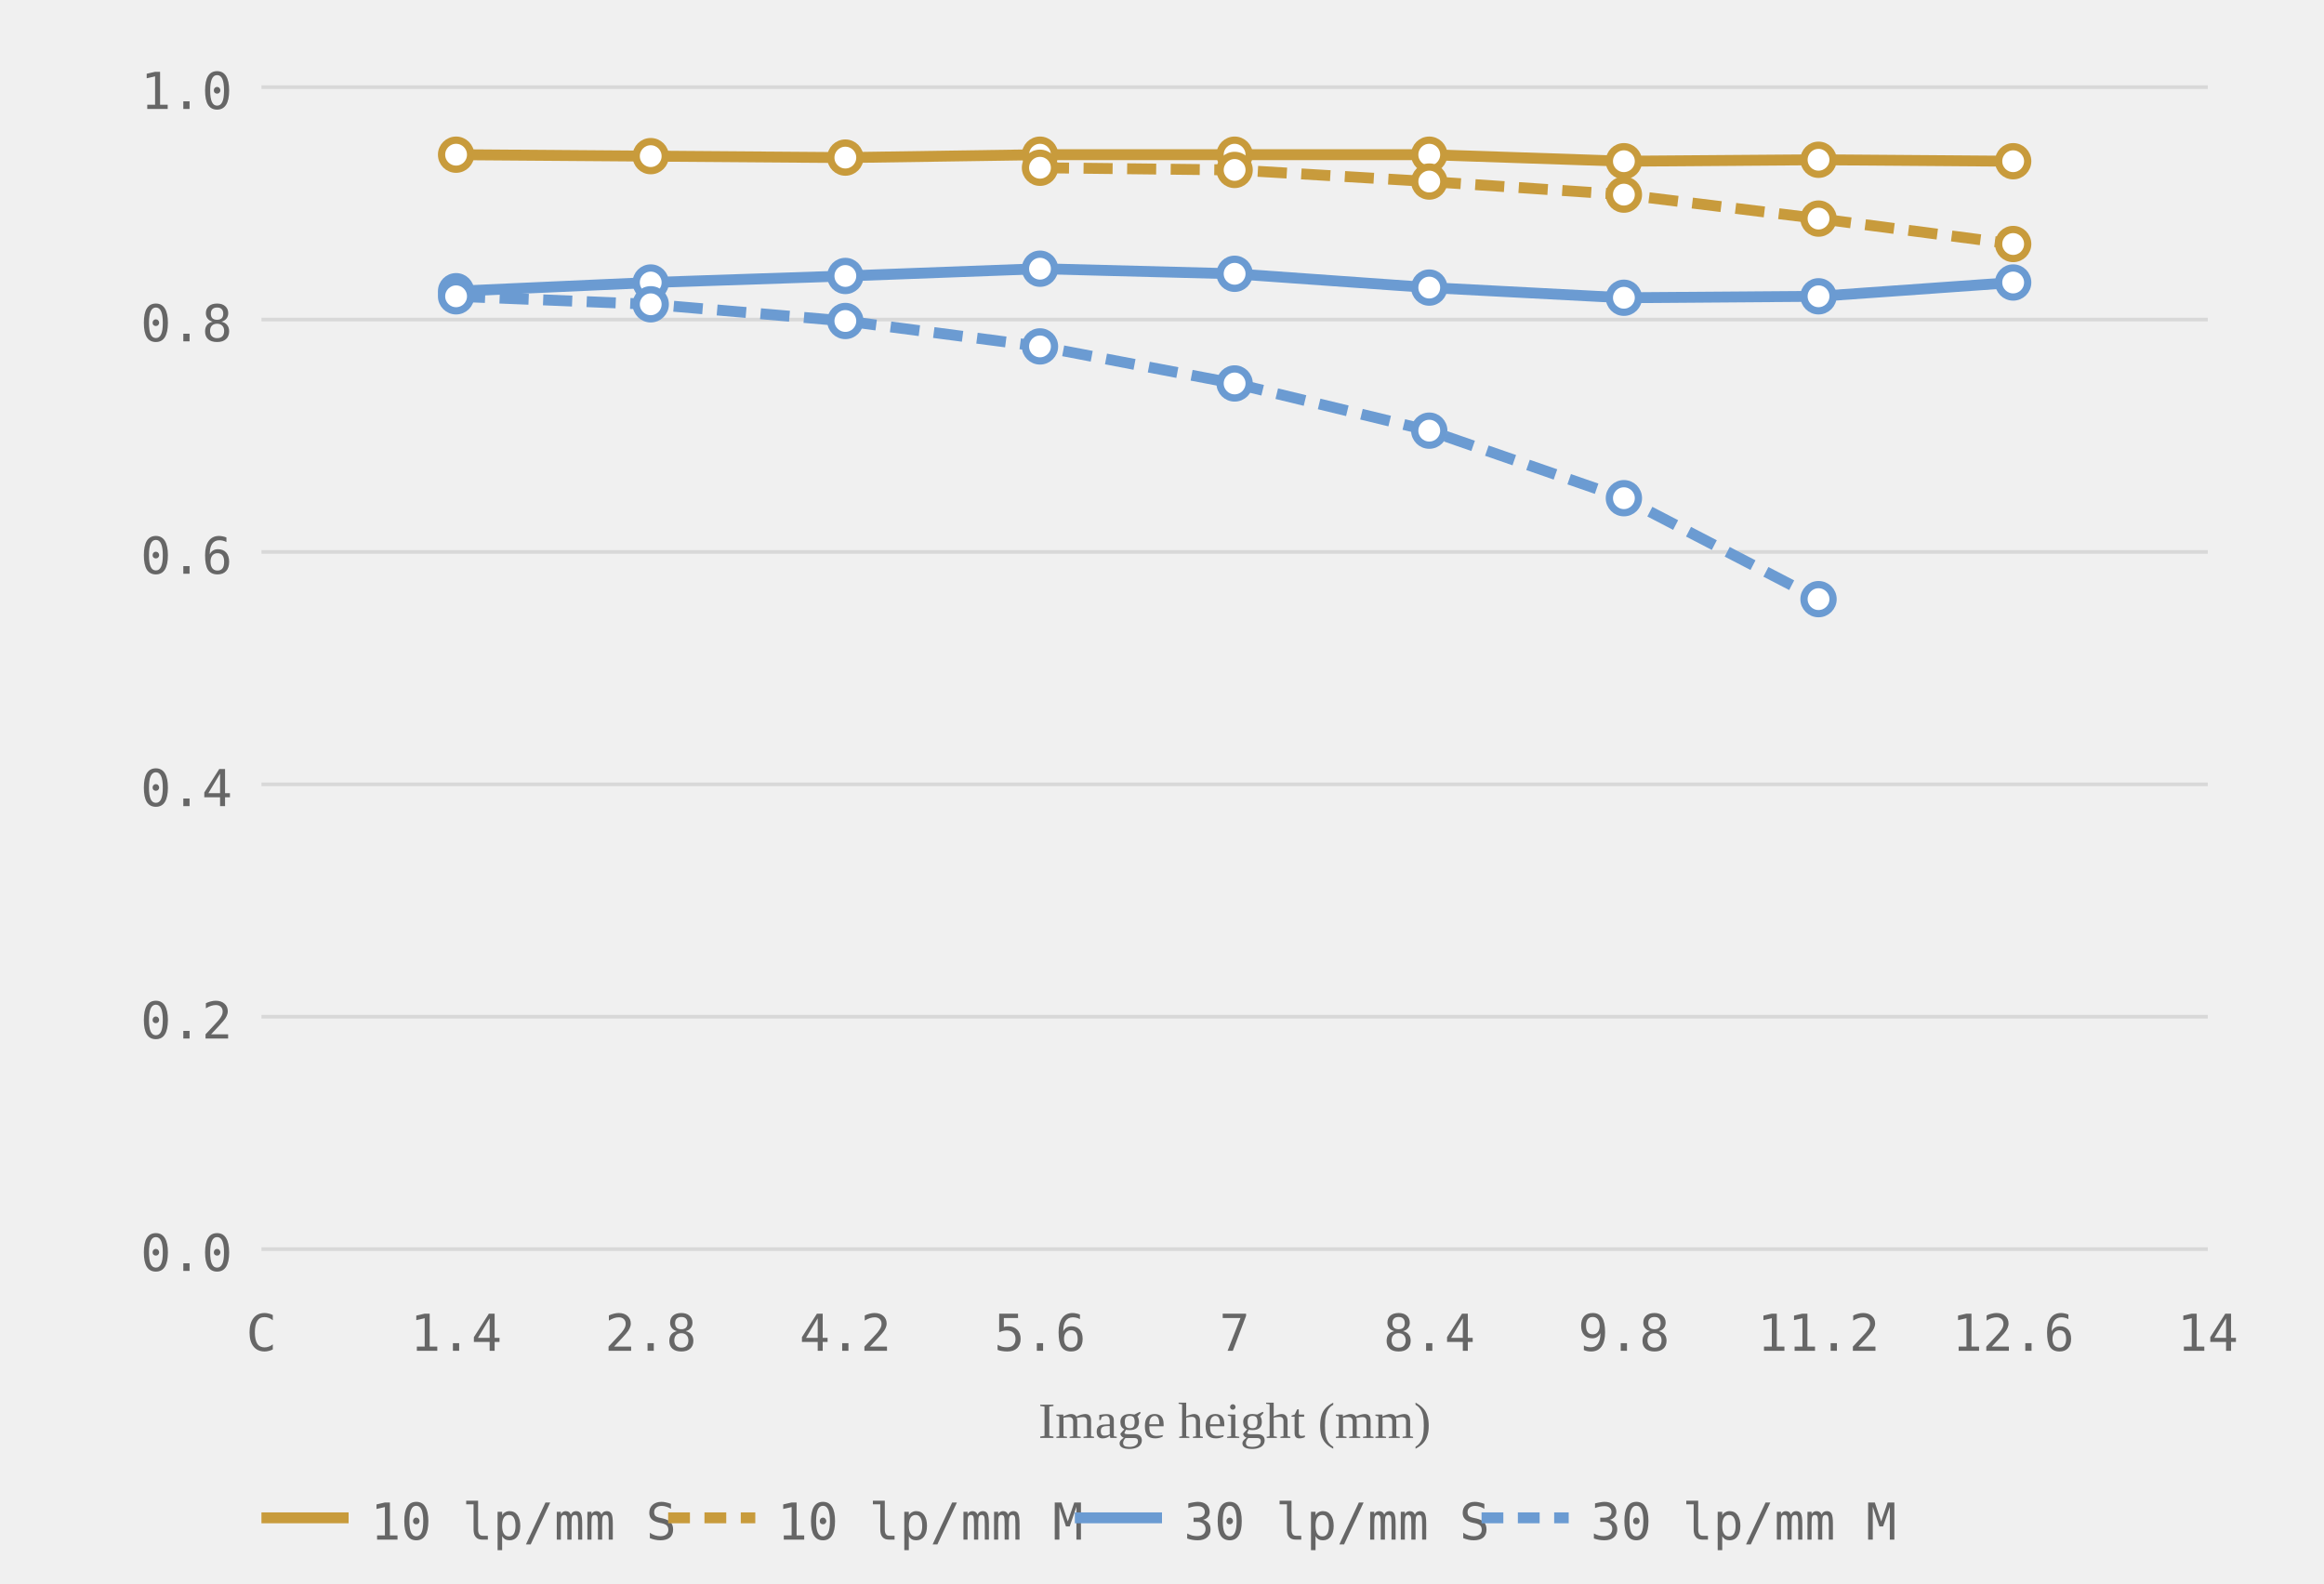
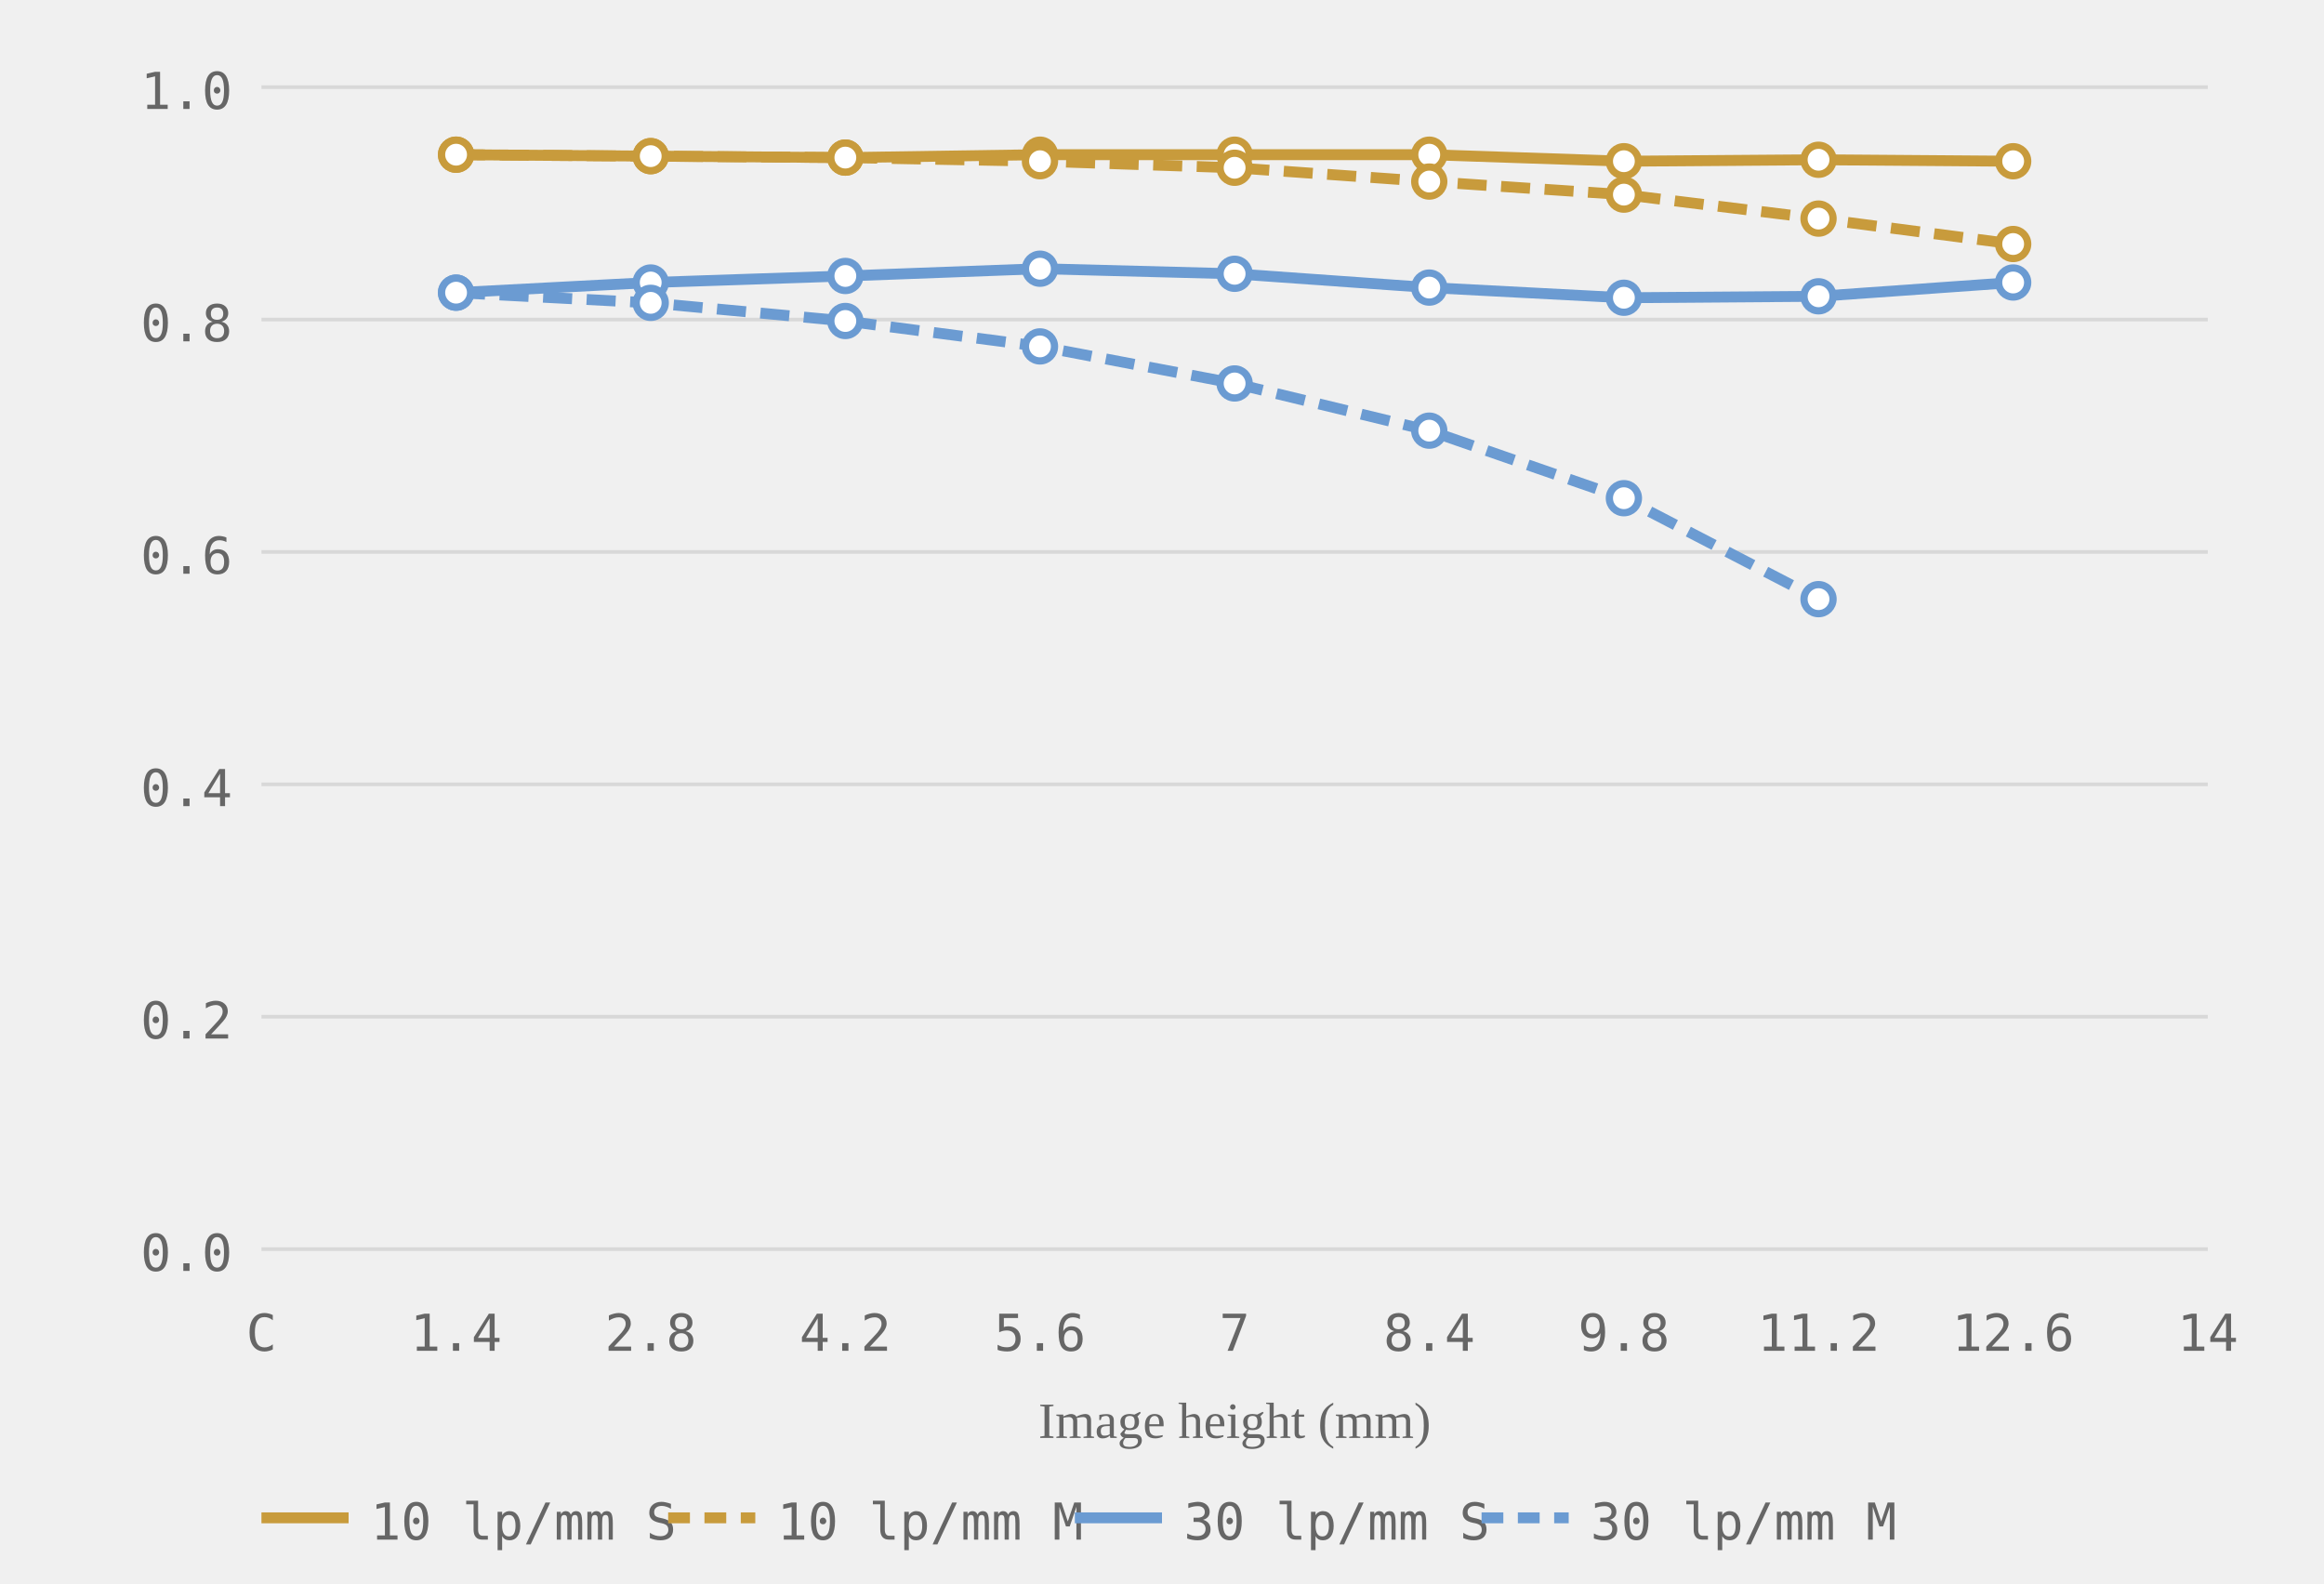
<svg xmlns="http://www.w3.org/2000/svg" viewBox="0 0 320 218" role="img" aria-label="MTF chart, generated from readings">
  <style>.grid-line { stroke: #d8d8d8; stroke-width: 0.5; }.axis-label { font-size: 7px; fill: #666666; font-family: ui-monospace, monospace; }.axis-y { text-anchor: end; }.axis-x { text-anchor: middle; }.axis-title { font-size: 7px; fill: #666666; text-anchor: middle; }.curve { fill: none; stroke-width: 1.5; }.curve-m { stroke-dasharray: 4 2; }.dot { fill: white; stroke-width: 1; }.legend-text { font-size: 7px; fill: #666666; font-family: ui-monospace, monospace; }</style>
  <line class="grid-line" x1="36" y1="172.0" x2="304" y2="172.0" />
  <line class="grid-line" x1="36" y1="140.0" x2="304" y2="140.0" />
  <line class="grid-line" x1="36" y1="108.0" x2="304" y2="108.0" />
  <line class="grid-line" x1="36" y1="76.0" x2="304" y2="76.0" />
  <line class="grid-line" x1="36" y1="44.0" x2="304" y2="44.0" />
  <line class="grid-line" x1="36" y1="12.0" x2="304" y2="12.0" />
  <text class="axis-label axis-y" x="32" y="175.0">0.0</text>
  <text class="axis-label axis-y" x="32" y="143.0">0.2</text>
  <text class="axis-label axis-y" x="32" y="111.0">0.4</text>
  <text class="axis-label axis-y" x="32" y="79.0">0.6</text>
  <text class="axis-label axis-y" x="32" y="47.0">0.8</text>
  <text class="axis-label axis-y" x="32" y="15.0">1.0</text>
  <text class="axis-label axis-x" x="36.0" y="186">C</text>
  <text class="axis-label axis-x" x="62.8" y="186">1.4</text>
  <text class="axis-label axis-x" x="89.6" y="186">2.8</text>
  <text class="axis-label axis-x" x="116.4" y="186">4.2</text>
  <text class="axis-label axis-x" x="143.2" y="186">5.6</text>
  <text class="axis-label axis-x" x="170.0" y="186">7</text>
  <text class="axis-label axis-x" x="196.8" y="186">8.4</text>
  <text class="axis-label axis-x" x="223.6" y="186">9.8</text>
  <text class="axis-label axis-x" x="250.4" y="186">11.2</text>
  <text class="axis-label axis-x" x="277.2" y="186">12.6</text>
  <text class="axis-label axis-x" x="304.0" y="186">14</text>
  <text class="axis-title" x="170.0" y="198">Image height (mm)</text>
  <polyline class="curve curve-10" style="stroke:#c89b3c" points="62.8,21.3 89.6,21.5 116.4,21.7 143.2,21.3 170.0,21.3 196.8,21.3 223.6,22.2 250.4,22.0 277.2,22.2" />
-   <polyline class="curve curve-10 curve-m" style="stroke:#c89b3c" points="143.2,23.1 170.0,23.4 196.8,25.0 223.6,26.8 250.4,30.1 277.2,33.6" stroke-dasharray="4 2" />
-   <polyline class="curve curve-30" style="stroke:#6b9bd2" points="62.8,40.1 89.6,38.9 116.4,38.0 143.2,37.0 170.0,37.7 196.8,39.6 223.6,41.0 250.4,40.8 277.2,38.9" />
-   <polyline class="curve curve-30 curve-m" style="stroke:#6b9bd2" points="62.8,40.8 89.6,41.9 116.4,44.2 143.2,47.7 170.0,52.8 196.8,59.3 223.6,68.6 250.4,82.5" stroke-dasharray="4 2" />
+   <polyline class="curve curve-10 curve-m" style="stroke:#c89b3c" points="62.8,21.3 89.6,21.5 116.4,21.7 143.2,22.2 170.0,23.1 196.8,25.0 223.6,26.8 250.4,30.1 277.2,33.6" stroke-dasharray="4 2" />
+   <polyline class="curve curve-30" style="stroke:#6b9bd2" points="62.8,40.3 89.6,38.9 116.4,38.0 143.2,37.0 170.0,37.7 196.8,39.6 223.6,41.0 250.4,40.8 277.2,38.9" />
+   <polyline class="curve curve-30 curve-m" style="stroke:#6b9bd2" points="62.8,40.3 89.6,41.7 116.4,44.2 143.2,47.7 170.0,52.8 196.8,59.3 223.6,68.6 250.4,82.5" stroke-dasharray="4 2" />
  <circle class="dot dot-10" style="stroke:#c89b3c" cx="62.8" cy="21.3" r="2" />
  <circle class="dot dot-10" style="stroke:#c89b3c" cx="89.6" cy="21.5" r="2" />
  <circle class="dot dot-10" style="stroke:#c89b3c" cx="116.4" cy="21.7" r="2" />
  <circle class="dot dot-10" style="stroke:#c89b3c" cx="143.2" cy="21.3" r="2" />
  <circle class="dot dot-10" style="stroke:#c89b3c" cx="170.0" cy="21.3" r="2" />
  <circle class="dot dot-10" style="stroke:#c89b3c" cx="196.8" cy="21.3" r="2" />
  <circle class="dot dot-10" style="stroke:#c89b3c" cx="223.6" cy="22.2" r="2" />
  <circle class="dot dot-10" style="stroke:#c89b3c" cx="250.4" cy="22.0" r="2" />
  <circle class="dot dot-10" style="stroke:#c89b3c" cx="277.2" cy="22.2" r="2" />
-   <circle class="dot dot-10" style="stroke:#c89b3c" cx="143.2" cy="23.1" r="2" />
-   <circle class="dot dot-10" style="stroke:#c89b3c" cx="170.0" cy="23.4" r="2" />
+   <circle class="dot dot-10" style="stroke:#c89b3c" cx="62.8" cy="21.3" r="2" />
+   <circle class="dot dot-10" style="stroke:#c89b3c" cx="89.6" cy="21.5" r="2" />
+   <circle class="dot dot-10" style="stroke:#c89b3c" cx="116.4" cy="21.7" r="2" />
+   <circle class="dot dot-10" style="stroke:#c89b3c" cx="143.2" cy="22.2" r="2" />
+   <circle class="dot dot-10" style="stroke:#c89b3c" cx="170.0" cy="23.1" r="2" />
  <circle class="dot dot-10" style="stroke:#c89b3c" cx="196.8" cy="25.0" r="2" />
  <circle class="dot dot-10" style="stroke:#c89b3c" cx="223.6" cy="26.8" r="2" />
  <circle class="dot dot-10" style="stroke:#c89b3c" cx="250.4" cy="30.1" r="2" />
  <circle class="dot dot-10" style="stroke:#c89b3c" cx="277.2" cy="33.6" r="2" />
-   <circle class="dot dot-30" style="stroke:#6b9bd2" cx="62.8" cy="40.1" r="2" />
+   <circle class="dot dot-30" style="stroke:#6b9bd2" cx="62.8" cy="40.3" r="2" />
  <circle class="dot dot-30" style="stroke:#6b9bd2" cx="89.6" cy="38.9" r="2" />
  <circle class="dot dot-30" style="stroke:#6b9bd2" cx="116.4" cy="38.0" r="2" />
  <circle class="dot dot-30" style="stroke:#6b9bd2" cx="143.2" cy="37.0" r="2" />
  <circle class="dot dot-30" style="stroke:#6b9bd2" cx="170.0" cy="37.7" r="2" />
  <circle class="dot dot-30" style="stroke:#6b9bd2" cx="196.8" cy="39.6" r="2" />
  <circle class="dot dot-30" style="stroke:#6b9bd2" cx="223.6" cy="41.0" r="2" />
  <circle class="dot dot-30" style="stroke:#6b9bd2" cx="250.4" cy="40.8" r="2" />
  <circle class="dot dot-30" style="stroke:#6b9bd2" cx="277.2" cy="38.9" r="2" />
-   <circle class="dot dot-30" style="stroke:#6b9bd2" cx="62.8" cy="40.8" r="2" />
-   <circle class="dot dot-30" style="stroke:#6b9bd2" cx="89.6" cy="41.9" r="2" />
+   <circle class="dot dot-30" style="stroke:#6b9bd2" cx="62.8" cy="40.3" r="2" />
+   <circle class="dot dot-30" style="stroke:#6b9bd2" cx="89.6" cy="41.7" r="2" />
  <circle class="dot dot-30" style="stroke:#6b9bd2" cx="116.4" cy="44.2" r="2" />
  <circle class="dot dot-30" style="stroke:#6b9bd2" cx="143.2" cy="47.7" r="2" />
  <circle class="dot dot-30" style="stroke:#6b9bd2" cx="170.0" cy="52.8" r="2" />
  <circle class="dot dot-30" style="stroke:#6b9bd2" cx="196.8" cy="59.3" r="2" />
  <circle class="dot dot-30" style="stroke:#6b9bd2" cx="223.6" cy="68.6" r="2" />
  <circle class="dot dot-30" style="stroke:#6b9bd2" cx="250.4" cy="82.5" r="2" />
  <line x1="36" y1="209" x2="48" y2="209" stroke="#c89b3c" stroke-width="1.5" />
  <text class="legend-text" x="51" y="212">10 lp/mm S</text>
  <line x1="92" y1="209" x2="104" y2="209" stroke="#c89b3c" stroke-width="1.5" stroke-dasharray="3 2" />
  <text class="legend-text" x="107" y="212">10 lp/mm M</text>
  <line x1="148" y1="209" x2="160" y2="209" stroke="#6b9bd2" stroke-width="1.5" />
  <text class="legend-text" x="163" y="212">30 lp/mm S</text>
  <line x1="204" y1="209" x2="216" y2="209" stroke="#6b9bd2" stroke-width="1.5" stroke-dasharray="3 2" />
  <text class="legend-text" x="219" y="212">30 lp/mm M</text>
</svg>
